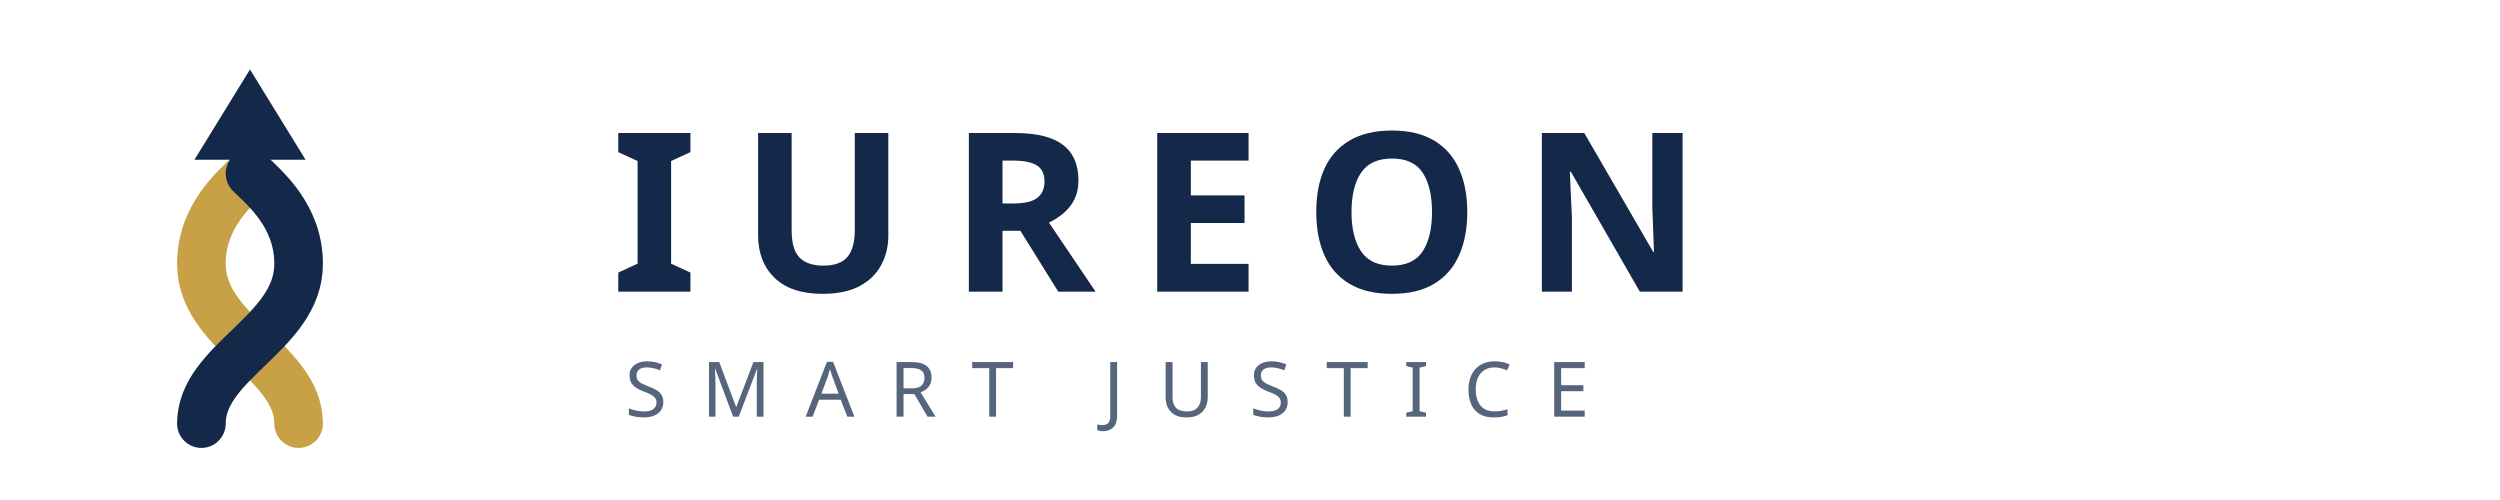
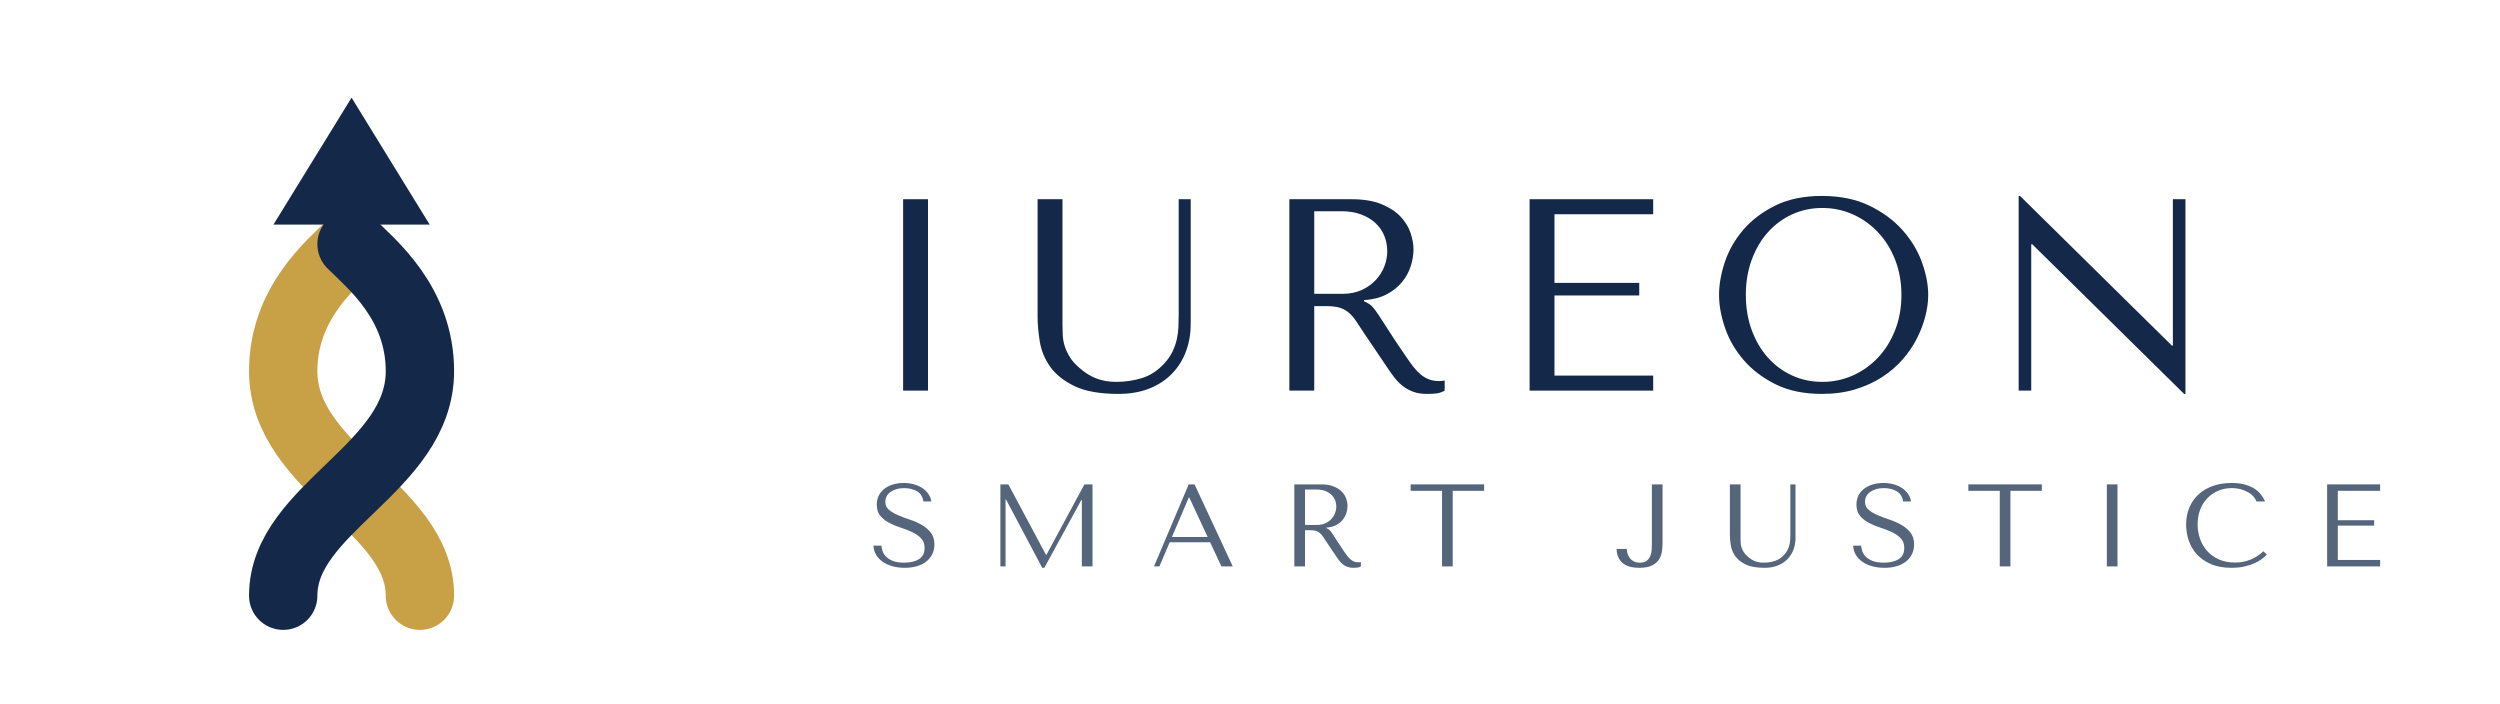
- <svg xmlns="http://www.w3.org/2000/svg" viewBox="0 0 360 72" width="360" height="72" role="img" aria-label="Iureon — SMART JUSTICE">
+ <svg xmlns="http://www.w3.org/2000/svg" viewBox="0 0 256 72" width="256" height="72" role="img" aria-label="Iureon">
  <g transform="translate(4 4)">
    <g fill="none" stroke-width="7" stroke-linecap="round" stroke-linejoin="round">
      <path d="M39 57C39 48 25 44 25 34C25 27 30 23 32 21" stroke="#C8A046" />
      <path d="M25 57C25 48 39 44 39 34C39 27 34 23 32 21" stroke="#14294A" />
    </g>
    <path d="M32 6L40 19H24Z" fill="#14294A" />
  </g>
-   <text x="88" y="42" font-family="'Plus Jakarta Sans', 'Segoe UI', system-ui, sans-serif" font-weight="700" font-size="32" letter-spacing="6" fill="#14294A">IUREON</text>
-   <text x="90" y="60" font-family="'Plus Jakarta Sans', 'Segoe UI', system-ui, sans-serif" font-weight="500" font-size="11" letter-spacing="5" fill="#14294A" opacity="0.72">SMART JUSTICE</text>
+   <g transform="translate(88 40)" fill="#14294A">
+     <g transform="translate(0.00 0) scale(0.028 -0.028)">
+       <path d="M160 700V0H251V700Z" />
+     </g>
+     <g transform="translate(16.01 0) scale(0.028 -0.028)">
+       <path d="M80 700V270Q80 229 88.0 179.5Q96 130 126.0 87.5Q156 45 215.0 16.5Q274 -12 376 -12Q440 -12 489.5 8.0Q539 28 572.5 63.0Q606 98 623.0 144.5Q640 191 640 244V700H596V277Q596 255 595.0 232.5Q594 210 589.0 187.5Q584 165 573.5 143.0Q563 121 543 99Q507 60 462.0 46.0Q417 32 368 32Q326 32 293.5 45.0Q261 58 232 84Q209 104 197.0 124.0Q185 144 179.0 163.5Q173 183 172.0 203.0Q171 223 171 243V700Z" />
+     </g>
+     <g transform="translate(40.67 0) scale(0.028 -0.028)">
+       <path d="M120 700V0H211V309H255Q283 309 301.5 304.0Q320 299 335.0 287.0Q350 275 363.0 256.0Q376 237 394 209L473 92Q488 69 502.5 50.0Q517 31 534.0 17.5Q551 4 572.5 -4.0Q594 -12 624 -12Q646 -12 660.0 -10.0Q674 -8 688 0V37Q683 36 678.0 35.5Q673 35 668 35Q647 35 631.0 41.0Q615 47 601.0 58.5Q587 70 574.0 86.5Q561 103 547 124Q505 185 482.0 221.5Q459 258 445.5 278.0Q432 298 423.5 307.0Q415 316 403 322L393 327V331Q441 334 475.5 352.0Q510 370 532.0 397.0Q554 424 564.0 455.5Q574 487 574 517Q574 544 563.5 576.0Q553 608 527.5 635.5Q502 663 458.0 681.5Q414 700 347 700ZM211 656H312Q350 656 380.5 645.0Q411 634 433.0 614.5Q455 595 466.5 568.0Q478 541 478 509Q478 482 467.5 454.5Q457 427 436.0 404.5Q415 382 384.5 368.0Q354 354 314 354H211Z" />
+     </g>
+     <g transform="translate(65.27 0) scale(0.028 -0.028)">
+       <path d="M120 700V0H572V55H211V348H521V394H211V645H572V700Z" />
+     </g>
+     <g transform="translate(86.63 0) scale(0.028 -0.028)">
+       <path d="M50 350Q50 294 71.5 230.5Q93 167 139.0 113.0Q185 59 256.0 23.5Q327 -12 426 -12Q493 -12 547.5 4.5Q602 21 645.5 49.0Q689 77 721.0 113.5Q753 150 773.5 190.5Q794 231 804.5 272.0Q815 313 815 350Q815 406 792.0 469.5Q769 533 721.0 587.0Q673 641 599.5 676.5Q526 712 426 712Q327 712 256.0 677.0Q185 642 139.0 588.5Q93 535 71.5 471.0Q50 407 50 350ZM148 350Q148 420 169.5 478.5Q191 537 228.5 579.0Q266 621 317.0 644.5Q368 668 428 668Q487 668 539.5 644.5Q592 621 631.5 579.0Q671 537 694.0 478.5Q717 420 717 350Q717 280 694.0 221.5Q671 163 631.5 121.0Q592 79 539.5 55.5Q487 32 428 32Q368 32 317.0 55.5Q266 79 228.5 121.0Q191 163 169.5 221.5Q148 280 148 350Z" />
+     </g>
+     <g transform="translate(115.35 0) scale(0.028 -0.028)">
+       <path d="M684 700V165H680L125 712H120V0H166V535H170L725 -12H730V700Z" />
+     </g>
+   </g>
+   <g transform="translate(89 58)" fill="#14294A" opacity="0.72">
+     <g transform="translate(0.00 0) scale(0.012 -0.012)">
+       <path d="M37 177Q39 134 59.5 99.0Q80 64 115.5 39.5Q151 15 199.0 1.5Q247 -12 304 -12Q362 -12 408.5 2.0Q455 16 488.0 42.0Q521 68 539.0 105.0Q557 142 557 187Q557 249 526.0 288.5Q495 328 448.5 354.5Q402 381 347.5 399.0Q293 417 246.5 437.0Q200 457 169.0 483.0Q138 509 138 552Q138 576 148.5 597.0Q159 618 179.5 633.5Q200 649 230.0 658.5Q260 668 299 668Q364 668 409.5 640.5Q455 613 463 554H531Q525 591 504.0 620.5Q483 650 451.0 670.5Q419 691 378.5 701.5Q338 712 294 712Q248 712 206.5 700.0Q165 688 133.5 665.0Q102 642 83.5 607.0Q65 572 65 527Q65 468 95.0 432.0Q125 396 170.5 372.0Q216 348 269.0 331.0Q322 314 367.5 292.5Q413 271 443.0 240.0Q473 209 473 157Q473 92 425.5 62.0Q378 32 299 32Q236 32 198.0 48.5Q160 65 140.0 88.0Q120 111 113.0 135.5Q106 160 105 177Z" />
+     </g>
+     <g transform="translate(12.00 0) scale(0.012 -0.012)">
+       <path d="M188 700H120V0H164V571H168L477 -12H495L811 567H815V0H906V700H837L513 99H509Z" />
+     </g>
+     <g transform="translate(28.81 0) scale(0.012 -0.012)">
+       <path d="M509 206 605 0H702L376 700H326L30 0H76L164 206ZM488 251H183L327 588H331Z" />
+     </g>
+     <g transform="translate(42.10 0) scale(0.012 -0.012)">
+       <path d="M120 700V0H211V309H255Q283 309 301.5 304.0Q320 299 335.0 287.0Q350 275 363.0 256.0Q376 237 394 209L473 92Q488 69 502.5 50.0Q517 31 534.0 17.5Q551 4 572.5 -4.0Q594 -12 624 -12Q646 -12 660.0 -10.0Q674 -8 688 0V37Q683 36 678.0 35.5Q673 35 668 35Q647 35 631.0 41.0Q615 47 601.0 58.5Q587 70 574.0 86.5Q561 103 547 124Q505 185 482.0 221.5Q459 258 445.5 278.0Q432 298 423.5 307.0Q415 316 403 322L393 327V331Q441 334 475.5 352.0Q510 370 532.0 397.0Q554 424 564.0 455.5Q574 487 574 517Q574 544 563.5 576.0Q553 608 527.5 635.5Q502 663 458.0 681.5Q414 700 347 700ZM211 656H312Q350 656 380.5 645.0Q411 634 433.0 614.5Q455 595 466.5 568.0Q478 541 478 509Q478 482 467.5 454.5Q457 427 436.0 404.5Q415 382 384.5 368.0Q354 354 314 354H211Z" />
+     </g>
+     <g transform="translate(55.21 0) scale(0.012 -0.012)">
+       <path d="M379 0V645H647V700H20V645H288V0Z" />
+     </g>
+     <g transform="translate(76.42 0) scale(0.012 -0.012)">
+       <path d="M311 700V195Q311 171 309.5 142.5Q308 114 298.0 89.5Q288 65 267.5 48.5Q247 32 209 32Q176 32 154.5 44.0Q133 56 120.5 74.0Q108 92 102.5 112.5Q97 133 97 149H10Q12 72 60.0 30.0Q108 -12 204 -12Q273 -12 313.0 8.5Q353 29 372.5 60.5Q392 92 397.0 129.0Q402 166 402 198V700Z" />
+     </g>
+     <g transform="translate(87.18 0) scale(0.012 -0.012)">
+       <path d="M80 700V270Q80 229 88.0 179.5Q96 130 126.0 87.5Q156 45 215.0 16.5Q274 -12 376 -12Q440 -12 489.5 8.0Q539 28 572.5 63.0Q606 98 623.0 144.5Q640 191 640 244V700H596V277Q596 255 595.0 232.5Q594 210 589.0 187.5Q584 165 573.5 143.0Q563 121 543 99Q507 60 462.0 46.0Q417 32 368 32Q326 32 293.5 45.0Q261 58 232 84Q209 104 197.0 124.0Q185 144 179.0 163.5Q173 183 172.0 203.0Q171 223 171 243V700Z" />
+     </g>
+     <g transform="translate(100.32 0) scale(0.012 -0.012)">
+       <path d="M37 177Q39 134 59.5 99.0Q80 64 115.5 39.5Q151 15 199.0 1.5Q247 -12 304 -12Q362 -12 408.5 2.0Q455 16 488.0 42.0Q521 68 539.0 105.0Q557 142 557 187Q557 249 526.0 288.5Q495 328 448.5 354.5Q402 381 347.5 399.0Q293 417 246.5 437.0Q200 457 169.0 483.0Q138 509 138 552Q138 576 148.5 597.0Q159 618 179.5 633.5Q200 649 230.0 658.5Q260 668 299 668Q364 668 409.5 640.5Q455 613 463 554H531Q525 591 504.0 620.5Q483 650 451.0 670.5Q419 691 378.5 701.5Q338 712 294 712Q248 712 206.5 700.0Q165 688 133.5 665.0Q102 642 83.5 607.0Q65 572 65 527Q65 468 95.0 432.0Q125 396 170.5 372.0Q216 348 269.0 331.0Q322 314 367.5 292.5Q413 271 443.0 240.0Q473 209 473 157Q473 92 425.5 62.0Q378 32 299 32Q236 32 198.0 48.5Q160 65 140.0 88.0Q120 111 113.0 135.5Q106 160 105 177Z" />
+     </g>
+     <g transform="translate(112.32 0) scale(0.012 -0.012)">
+       <path d="M379 0V645H647V700H20V645H288V0Z" />
+     </g>
+     <g transform="translate(124.82 0) scale(0.012 -0.012)">
+       <path d="M160 700V0H251V700Z" />
+     </g>
+     <g transform="translate(134.26 0) scale(0.012 -0.012)">
+       <path d="M709 129Q607 33 467 33Q389 33 329.0 60.0Q269 87 229.0 132.0Q189 177 168.5 236.0Q148 295 148 359Q148 427 169.5 483.5Q191 540 230.0 581.0Q269 622 322.5 645.0Q376 668 439 668Q482 668 517.5 658.0Q553 648 580.5 632.0Q608 616 625.5 595.5Q643 575 650 554H724Q709 588 685.5 617.0Q662 646 627.0 667.0Q592 688 545.0 700.0Q498 712 438 712Q351 712 279.5 687.0Q208 662 157.0 615.5Q106 569 78.0 503.5Q50 438 50 357Q50 287 72.5 220.5Q95 154 142.0 102.5Q189 51 262.0 19.5Q335 -12 436 -12Q500 -12 550.5 0.0Q601 12 638.5 29.5Q676 47 701.0 67.0Q726 87 739 102Z" />
+     </g>
+     <g transform="translate(147.86 0) scale(0.012 -0.012)">
+       <path d="M120 700V0H572V55H211V348H521V394H211V645H572V700Z" />
+     </g>
+   </g>
</svg>
